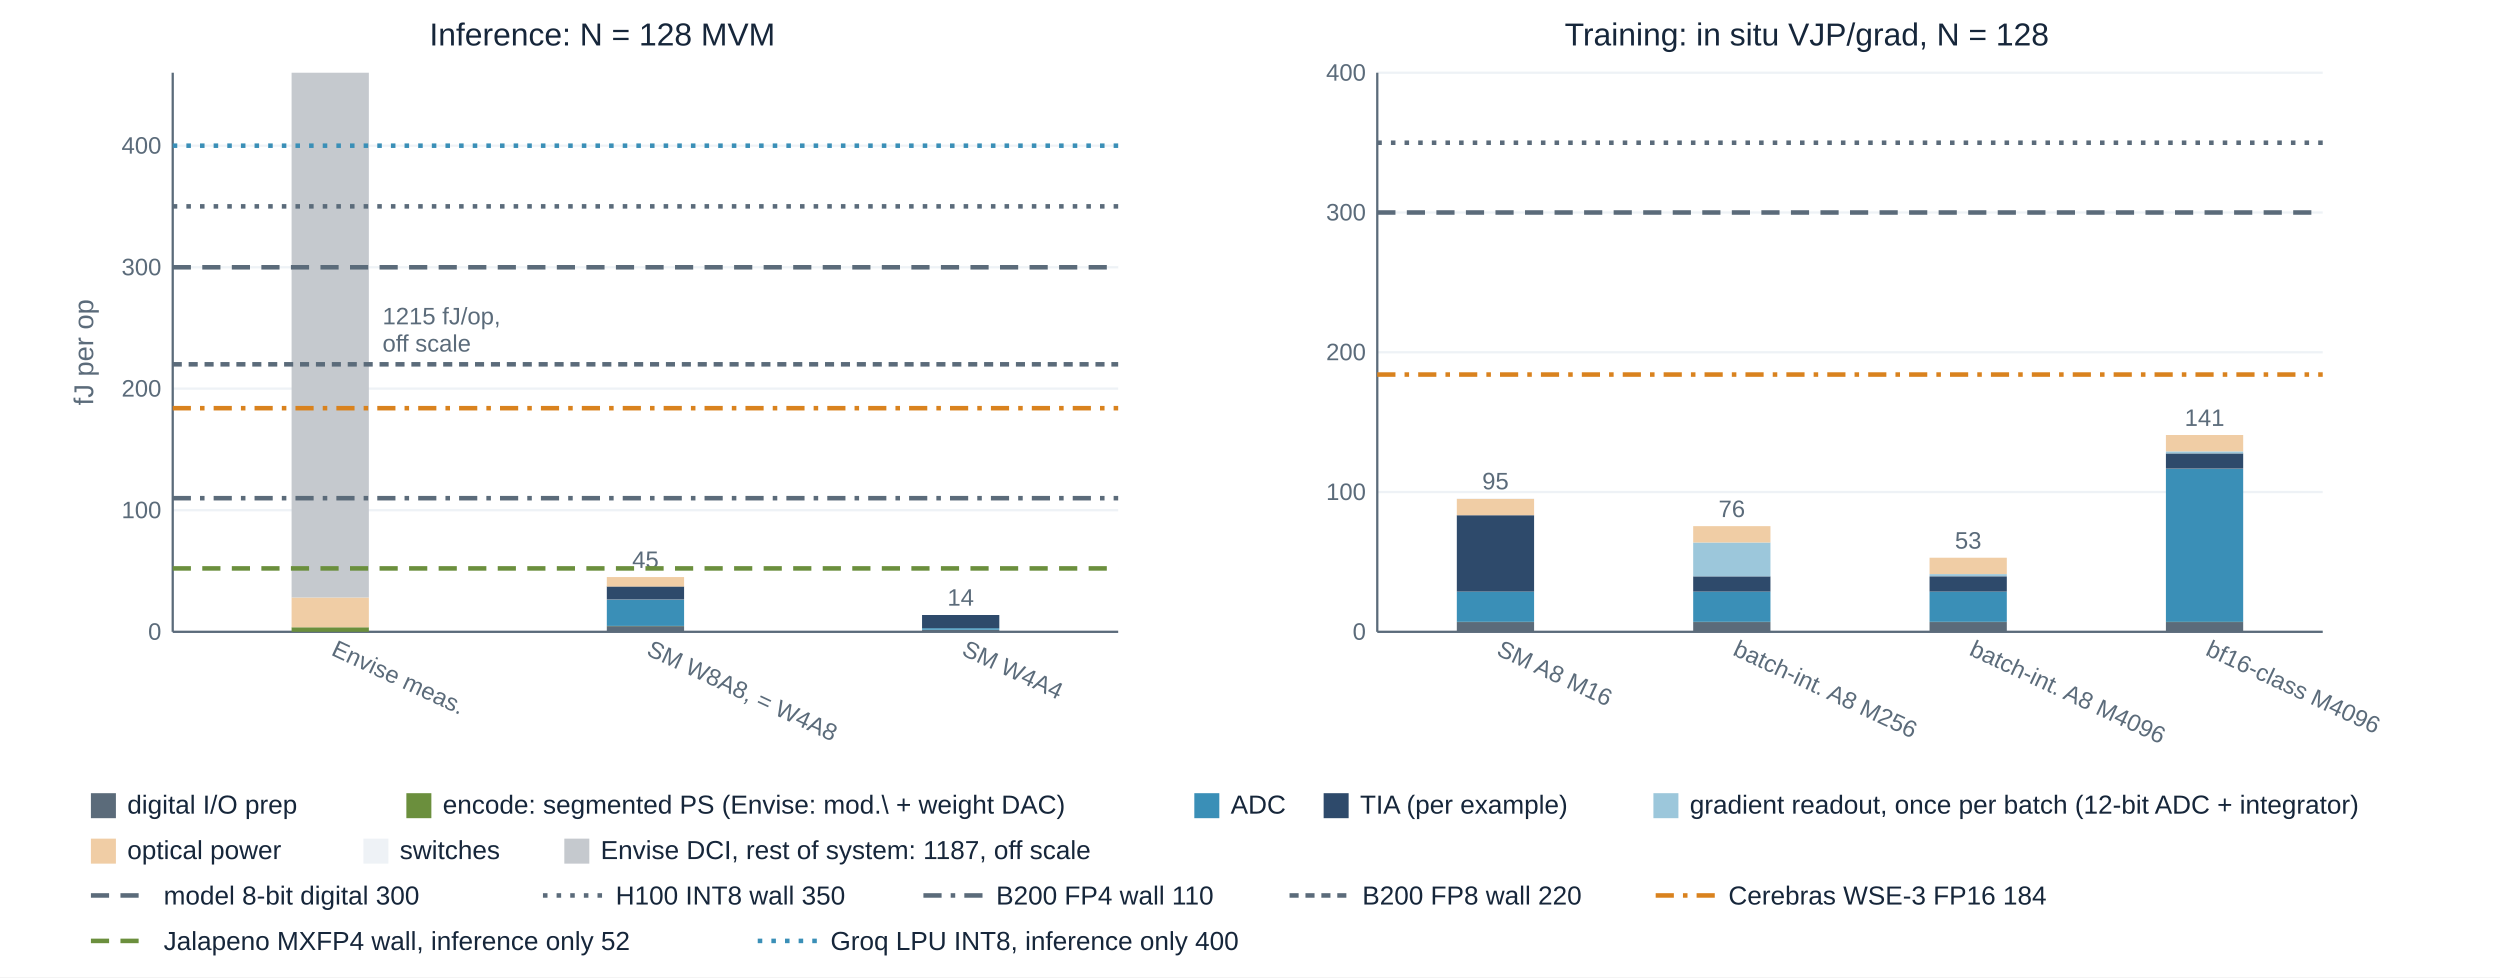
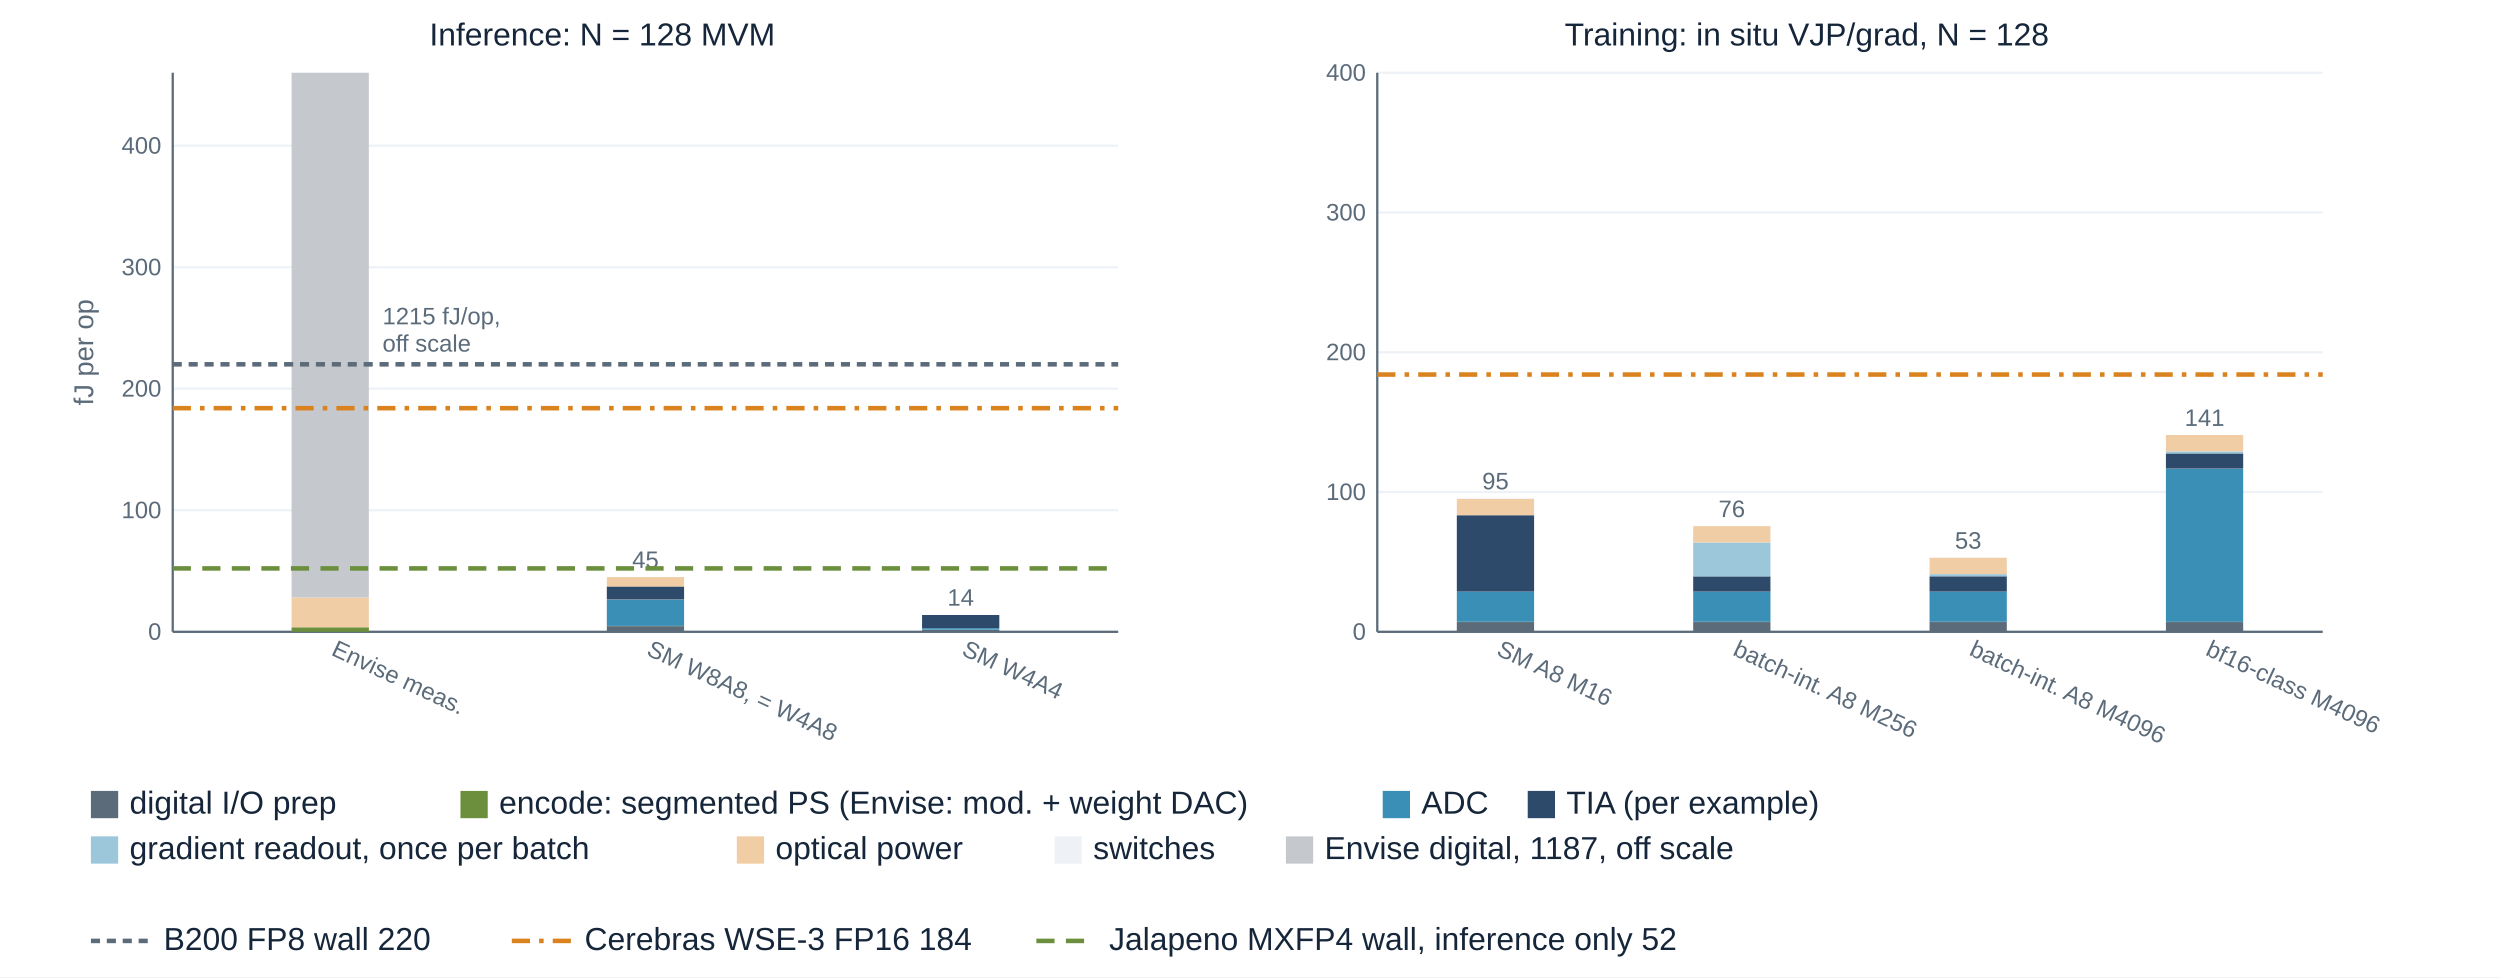
<svg xmlns="http://www.w3.org/2000/svg" viewBox="0 0 1100 430" width="1100" height="430" font-family="Fira Sans, Helvetica Neue, Arial, sans-serif">
-   <style>.ttl{font-size:14px;fill:#16263A;text-anchor:middle}.tick{font-size:10.5px;fill:#5B6B7A}.lab{font-size:12px;fill:#5B6B7A}.grid{stroke:#EEF2F6;stroke-width:1}.axis{stroke:#5B6B7A;stroke-width:1}.leg{font-size:11.5px;fill:#16263A}</style>
+   <style>.ttl{font-size:14px;fill:#16263A;text-anchor:middle}.tick{font-size:10.5px;fill:#5B6B7A}.lab{font-size:12px;fill:#5B6B7A}.grid{stroke:#EEF2F6;stroke-width:1}.axis{stroke:#5B6B7A;stroke-width:1}.leg{font-size:14px;fill:#16263A}</style>
  <rect width="1100" height="430" fill="#FFFFFF" />
  <text x="265" y="20" class="ttl">Inference: N = 128 MVM</text>
  <line x1="76" y1="278.0" x2="492" y2="278.0" class="grid" />
  <text x="71" y="281.5" class="tick" text-anchor="end">0</text>
  <line x1="76" y1="224.5" x2="492" y2="224.5" class="grid" />
  <text x="71" y="228.0" class="tick" text-anchor="end">100</text>
  <line x1="76" y1="171.0" x2="492" y2="171.0" class="grid" />
  <text x="71" y="174.5" class="tick" text-anchor="end">200</text>
  <line x1="76" y1="117.6" x2="492" y2="117.6" class="grid" />
  <text x="71" y="121.1" class="tick" text-anchor="end">300</text>
  <line x1="76" y1="64.1" x2="492" y2="64.1" class="grid" />
  <text x="71" y="67.6" class="tick" text-anchor="end">400</text>
  <line x1="76" y1="32" x2="76" y2="278" class="axis" />
  <line x1="76" y1="278" x2="492" y2="278" class="axis" />
  <text transform="translate(41,155) rotate(-90)" class="lab" text-anchor="middle">fJ per op</text>
  <rect x="128.3" y="276.0" width="34.0" height="2.0" fill="#6B8F3D" />
  <rect x="128.3" y="262.9" width="34.0" height="13.1" fill="#F0CDA5" />
  <rect x="128.3" y="32.0" width="34.0" height="230.9" fill="#C5C9CE" />
  <text x="168.3" y="142.7" class="tick" text-anchor="start">1215 fJ/op,</text>
  <text x="168.3" y="154.7" class="tick" text-anchor="start">off scale</text>
  <text transform="translate(145.3,288) rotate(25)" class="tick" text-anchor="start">Envise meas.</text>
  <rect x="267.0" y="275.5" width="34.0" height="2.5" fill="#5B6B7A" />
  <rect x="267.0" y="275.4" width="34.0" height="0.1" fill="#6B8F3D" />
  <rect x="267.0" y="263.9" width="34.0" height="11.5" fill="#3A8FB7" />
  <rect x="267.0" y="258.0" width="34.0" height="5.8" fill="#2E4A6B" />
  <rect x="267.0" y="253.9" width="34.0" height="4.2" fill="#F0CDA5" />
  <text x="284.0" y="249.9" class="tick" text-anchor="middle">45</text>
  <text transform="translate(284.0,288) rotate(25)" class="tick" text-anchor="start">SM W8A8, = W4A8</text>
  <rect x="405.7" y="277.2" width="34.0" height="0.8" fill="#5B6B7A" />
  <rect x="405.7" y="277.1" width="34.0" height="0.0" fill="#6B8F3D" />
  <rect x="405.7" y="276.4" width="34.0" height="0.7" fill="#3A8FB7" />
  <rect x="405.7" y="270.6" width="34.0" height="5.8" fill="#2E4A6B" />
  <rect x="405.7" y="270.5" width="34.0" height="0.0" fill="#F0CDA5" />
  <text x="422.7" y="266.5" class="tick" text-anchor="middle">14</text>
  <text transform="translate(422.7,288) rotate(25)" class="tick" text-anchor="start">SM W4A4</text>
-   <line x1="76" y1="117.6" x2="492" y2="117.6" stroke="#5B6B7A" stroke-width="2" stroke-dasharray="8,5" />
-   <line x1="76" y1="90.8" x2="492" y2="90.8" stroke="#5B6B7A" stroke-width="2" stroke-dasharray="2,4" />
-   <line x1="76" y1="219.2" x2="492" y2="219.2" stroke="#5B6B7A" stroke-width="2" stroke-dasharray="8,4,2,4" />
  <line x1="76" y1="160.3" x2="492" y2="160.3" stroke="#5B6B7A" stroke-width="2" stroke-dasharray="4,3" />
  <line x1="76" y1="179.6" x2="492" y2="179.6" stroke="#D9821E" stroke-width="2" stroke-dasharray="8,4,2,4" />
  <line x1="76" y1="250.1" x2="492" y2="250.1" stroke="#6B8F3D" stroke-width="2" stroke-dasharray="8,5" />
-   <line x1="76" y1="64.1" x2="492" y2="64.1" stroke="#3A8FB7" stroke-width="2" stroke-dasharray="2,4" />
  <text x="795" y="20" class="ttl">Training: in situ VJP/grad, N = 128</text>
  <line x1="606" y1="278.0" x2="1022" y2="278.0" class="grid" />
  <text x="601" y="281.5" class="tick" text-anchor="end">0</text>
  <line x1="606" y1="216.5" x2="1022" y2="216.5" class="grid" />
  <text x="601" y="220.0" class="tick" text-anchor="end">100</text>
  <line x1="606" y1="155.0" x2="1022" y2="155.0" class="grid" />
  <text x="601" y="158.5" class="tick" text-anchor="end">200</text>
  <line x1="606" y1="93.5" x2="1022" y2="93.5" class="grid" />
  <text x="601" y="97.0" class="tick" text-anchor="end">300</text>
  <line x1="606" y1="32.0" x2="1022" y2="32.0" class="grid" />
  <text x="601" y="35.5" class="tick" text-anchor="end">400</text>
  <line x1="606" y1="32" x2="606" y2="278" class="axis" />
  <line x1="606" y1="278" x2="1022" y2="278" class="axis" />
  <rect x="641.0" y="273.7" width="34.0" height="4.3" fill="#5B6B7A" />
  <rect x="641.0" y="273.6" width="34.0" height="0.1" fill="#6B8F3D" />
  <rect x="641.0" y="260.3" width="34.0" height="13.3" fill="#3A8FB7" />
  <rect x="641.0" y="226.7" width="34.0" height="33.6" fill="#2E4A6B" />
  <rect x="641.0" y="219.5" width="34.0" height="7.2" fill="#F0CDA5" />
  <rect x="641.0" y="219.3" width="34.0" height="0.2" fill="#EEF2F6" />
  <text x="658.0" y="215.3" class="tick" text-anchor="middle">95</text>
  <text transform="translate(658.0,288) rotate(25)" class="tick" text-anchor="start">SM A8 M16</text>
  <rect x="745.0" y="273.7" width="34.0" height="4.3" fill="#5B6B7A" />
  <rect x="745.0" y="273.6" width="34.0" height="0.1" fill="#6B8F3D" />
  <rect x="745.0" y="260.3" width="34.0" height="13.3" fill="#3A8FB7" />
  <rect x="745.0" y="253.6" width="34.0" height="6.7" fill="#2E4A6B" />
  <rect x="745.0" y="238.7" width="34.0" height="14.9" fill="#9CC7DB" />
  <rect x="745.0" y="231.5" width="34.0" height="7.2" fill="#F0CDA5" />
  <rect x="745.0" y="231.5" width="34.0" height="0.0" fill="#EEF2F6" />
  <text x="762.0" y="227.5" class="tick" text-anchor="middle">76</text>
  <text transform="translate(762.0,288) rotate(25)" class="tick" text-anchor="start">batch-int. A8 M256</text>
  <rect x="849.0" y="273.7" width="34.0" height="4.3" fill="#5B6B7A" />
  <rect x="849.0" y="273.6" width="34.0" height="0.1" fill="#6B8F3D" />
  <rect x="849.0" y="260.3" width="34.0" height="13.3" fill="#3A8FB7" />
  <rect x="849.0" y="253.6" width="34.0" height="6.7" fill="#2E4A6B" />
  <rect x="849.0" y="252.6" width="34.0" height="0.9" fill="#9CC7DB" />
  <rect x="849.0" y="245.4" width="34.0" height="7.2" fill="#F0CDA5" />
  <rect x="849.0" y="245.4" width="34.0" height="0.0" fill="#EEF2F6" />
  <text x="866.0" y="241.4" class="tick" text-anchor="middle">53</text>
  <text transform="translate(866.0,288) rotate(25)" class="tick" text-anchor="start">batch-int. A8 M4096</text>
  <rect x="953.0" y="273.7" width="34.0" height="4.3" fill="#5B6B7A" />
  <rect x="953.0" y="273.5" width="34.0" height="0.2" fill="#6B8F3D" />
  <rect x="953.0" y="206.3" width="34.0" height="67.3" fill="#3A8FB7" />
  <rect x="953.0" y="199.5" width="34.0" height="6.7" fill="#2E4A6B" />
  <rect x="953.0" y="198.6" width="34.0" height="0.9" fill="#9CC7DB" />
  <rect x="953.0" y="191.4" width="34.0" height="7.2" fill="#F0CDA5" />
  <rect x="953.0" y="191.4" width="34.0" height="0.0" fill="#EEF2F6" />
  <text x="970.0" y="187.4" class="tick" text-anchor="middle">141</text>
  <text transform="translate(970.0,288) rotate(25)" class="tick" text-anchor="start">bf16-class M4096</text>
-   <line x1="606" y1="93.5" x2="1022" y2="93.5" stroke="#5B6B7A" stroke-width="2" stroke-dasharray="8,5" />
-   <line x1="606" y1="62.8" x2="1022" y2="62.8" stroke="#5B6B7A" stroke-width="2" stroke-dasharray="2,4" />
  <line x1="606" y1="164.8" x2="1022" y2="164.8" stroke="#D9821E" stroke-width="2" stroke-dasharray="8,4,2,4" />
-   <rect x="40" y="349" width="11" height="11" fill="#5B6B7A" />
-   <text x="56" y="358" class="leg">digital I/O prep</text>
-   <rect x="178.8" y="349" width="11" height="11" fill="#6B8F3D" />
-   <text x="194.8" y="358" class="leg">encode: segmented PS (Envise: mod.\ + weight DAC)</text>
-   <rect x="525.5" y="349" width="11" height="11" fill="#3A8FB7" />
-   <text x="541.5" y="358" class="leg">ADC</text>
-   <rect x="582.4" y="349" width="11" height="11" fill="#2E4A6B" />
-   <text x="598.4" y="358" class="leg">TIA (per example)</text>
-   <rect x="727.5" y="349" width="11" height="11" fill="#9CC7DB" />
-   <text x="743.5" y="358" class="leg">gradient readout, once per batch (12-bit ADC + integrator)</text>
-   <rect x="40" y="369" width="11" height="11" fill="#F0CDA5" />
-   <text x="56" y="378" class="leg">optical power</text>
-   <rect x="159.9" y="369" width="11" height="11" fill="#EEF2F6" />
-   <text x="175.9" y="378" class="leg">switches</text>
-   <rect x="248.3" y="369" width="11" height="11" fill="#C5C9CE" />
-   <text x="264.3" y="378" class="leg">Envise DCI, rest of system: 1187, off scale</text>
-   <line x1="40" y1="394" x2="66" y2="394" stroke="#5B6B7A" stroke-width="2" stroke-dasharray="8,5" />
-   <text x="72" y="398" class="leg">model 8-bit digital 300</text>
-   <line x1="238.9" y1="394" x2="264.9" y2="394" stroke="#5B6B7A" stroke-width="2" stroke-dasharray="2,4" />
-   <text x="270.9" y="398" class="leg">H100 INT8 wall 350</text>
-   <line x1="406.3" y1="394" x2="432.3" y2="394" stroke="#5B6B7A" stroke-width="2" stroke-dasharray="8,4,2,4" />
-   <text x="438.3" y="398" class="leg">B200 FP4 wall 110</text>
-   <line x1="567.4" y1="394" x2="593.4" y2="394" stroke="#5B6B7A" stroke-width="2" stroke-dasharray="4,3" />
-   <text x="599.4" y="398" class="leg">B200 FP8 wall 220</text>
-   <line x1="728.5" y1="394" x2="754.5" y2="394" stroke="#D9821E" stroke-width="2" stroke-dasharray="8,4,2,4" />
-   <text x="760.5" y="398" class="leg">Cerebras WSE-3 FP16 184</text>
-   <line x1="40" y1="414" x2="66" y2="414" stroke="#6B8F3D" stroke-width="2" stroke-dasharray="8,5" />
-   <text x="72" y="418" class="leg">Jalapeno MXFP4 wall, inference only 52</text>
-   <line x1="333.4" y1="414" x2="359.4" y2="414" stroke="#3A8FB7" stroke-width="2" stroke-dasharray="2,4" />
-   <text x="365.4" y="418" class="leg">Groq LPU INT8, inference only 400</text>
+   <rect x="40" y="348" width="12" height="12" fill="#5B6B7A" />
+   <text x="57" y="358" class="leg">digital I/O prep</text>
+   <rect x="202.6" y="348" width="12" height="12" fill="#6B8F3D" />
+   <text x="219.6" y="358" class="leg">encode: segmented PS (Envise: mod. + weight DAC)</text>
+   <rect x="608.4" y="348" width="12" height="12" fill="#3A8FB7" />
+   <text x="625.4" y="358" class="leg">ADC</text>
+   <rect x="672.2" y="348" width="12" height="12" fill="#2E4A6B" />
+   <text x="689.2" y="358" class="leg">TIA (per example)</text>
+   <rect x="40" y="368" width="12" height="12" fill="#9CC7DB" />
+   <text x="57" y="378" class="leg">gradient readout, once per batch</text>
+   <rect x="324.2" y="368" width="12" height="12" fill="#F0CDA5" />
+   <text x="341.2" y="378" class="leg">optical power</text>
+   <rect x="464.0" y="368" width="12" height="12" fill="#EEF2F6" />
+   <text x="481.0" y="378" class="leg">switches</text>
+   <rect x="565.8" y="368" width="12" height="12" fill="#C5C9CE" />
+   <text x="582.8" y="378" class="leg">Envise digital, 1187, off scale</text>
+   <line x1="40" y1="414" x2="66" y2="414" stroke="#5B6B7A" stroke-width="2" stroke-dasharray="4,3" />
+   <text x="72" y="418" class="leg">B200 FP8 wall 220</text>
+   <line x1="225.2" y1="414" x2="251.2" y2="414" stroke="#D9821E" stroke-width="2" stroke-dasharray="8,4,2,4" />
+   <text x="257.2" y="418" class="leg">Cerebras WSE-3 FP16 184</text>
+   <line x1="456.0" y1="414" x2="482.0" y2="414" stroke="#6B8F3D" stroke-width="2" stroke-dasharray="8,5" />
+   <text x="488.0" y="418" class="leg">Jalapeno MXFP4 wall, inference only 52</text>
</svg>
